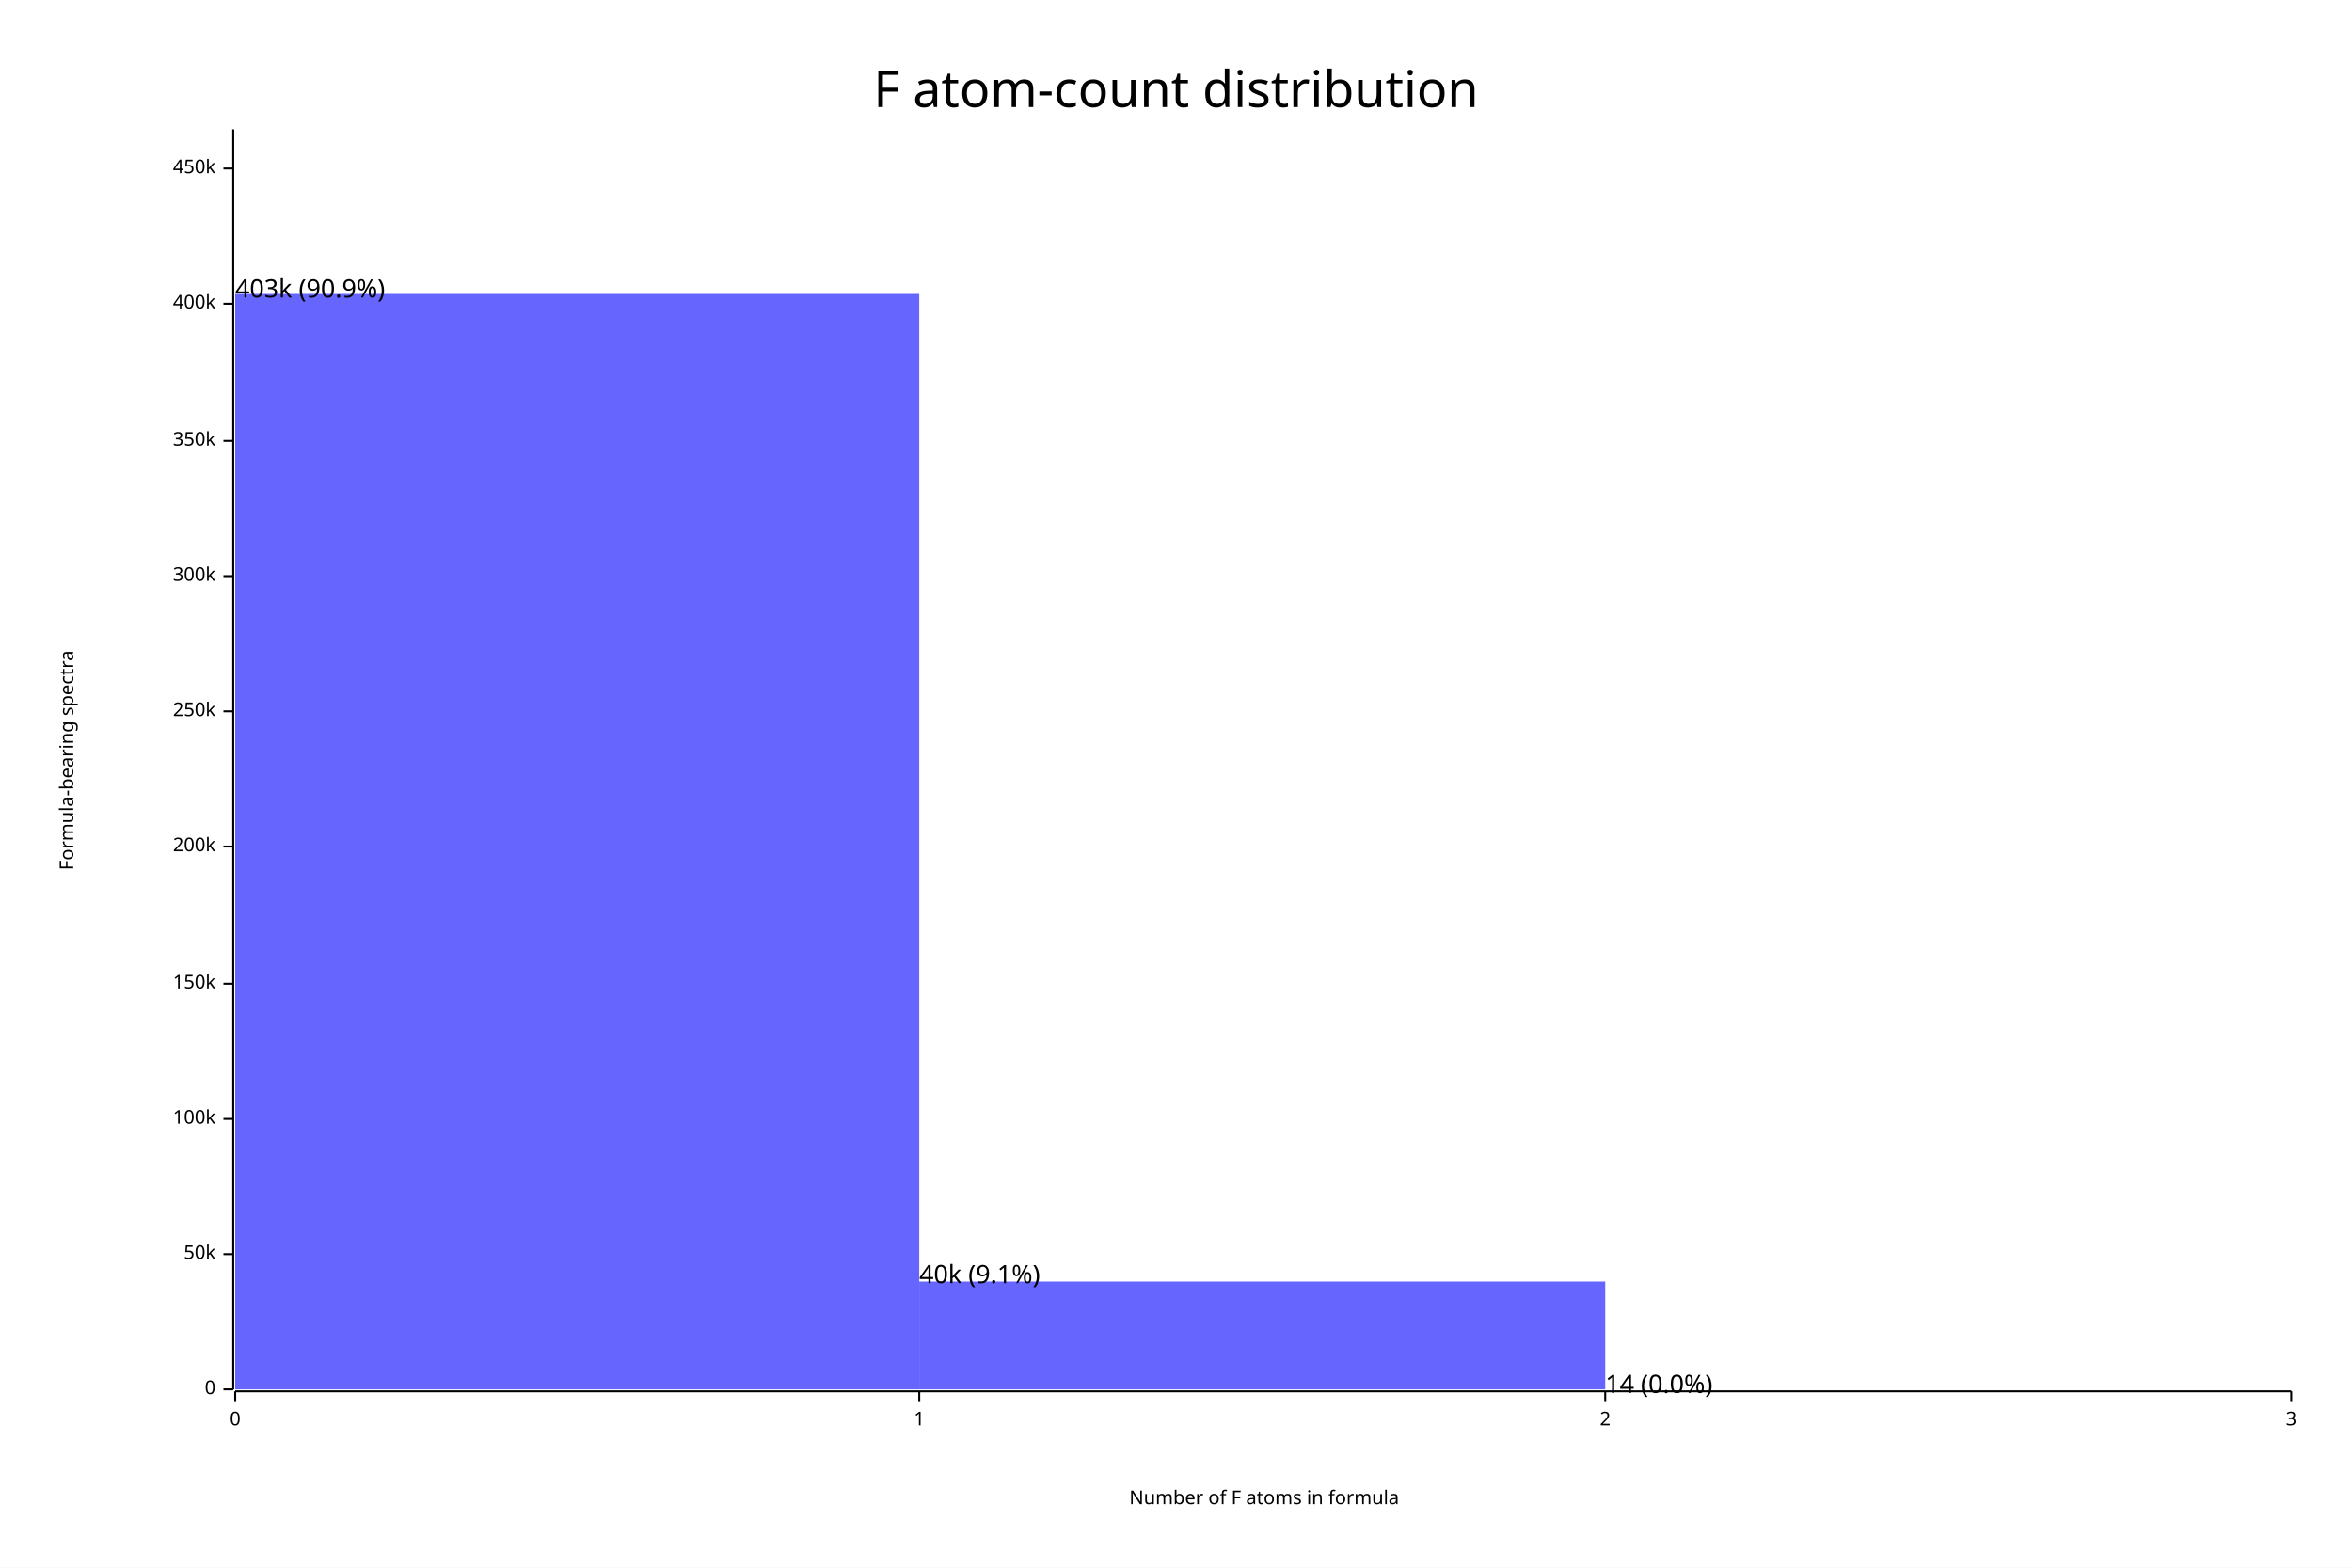
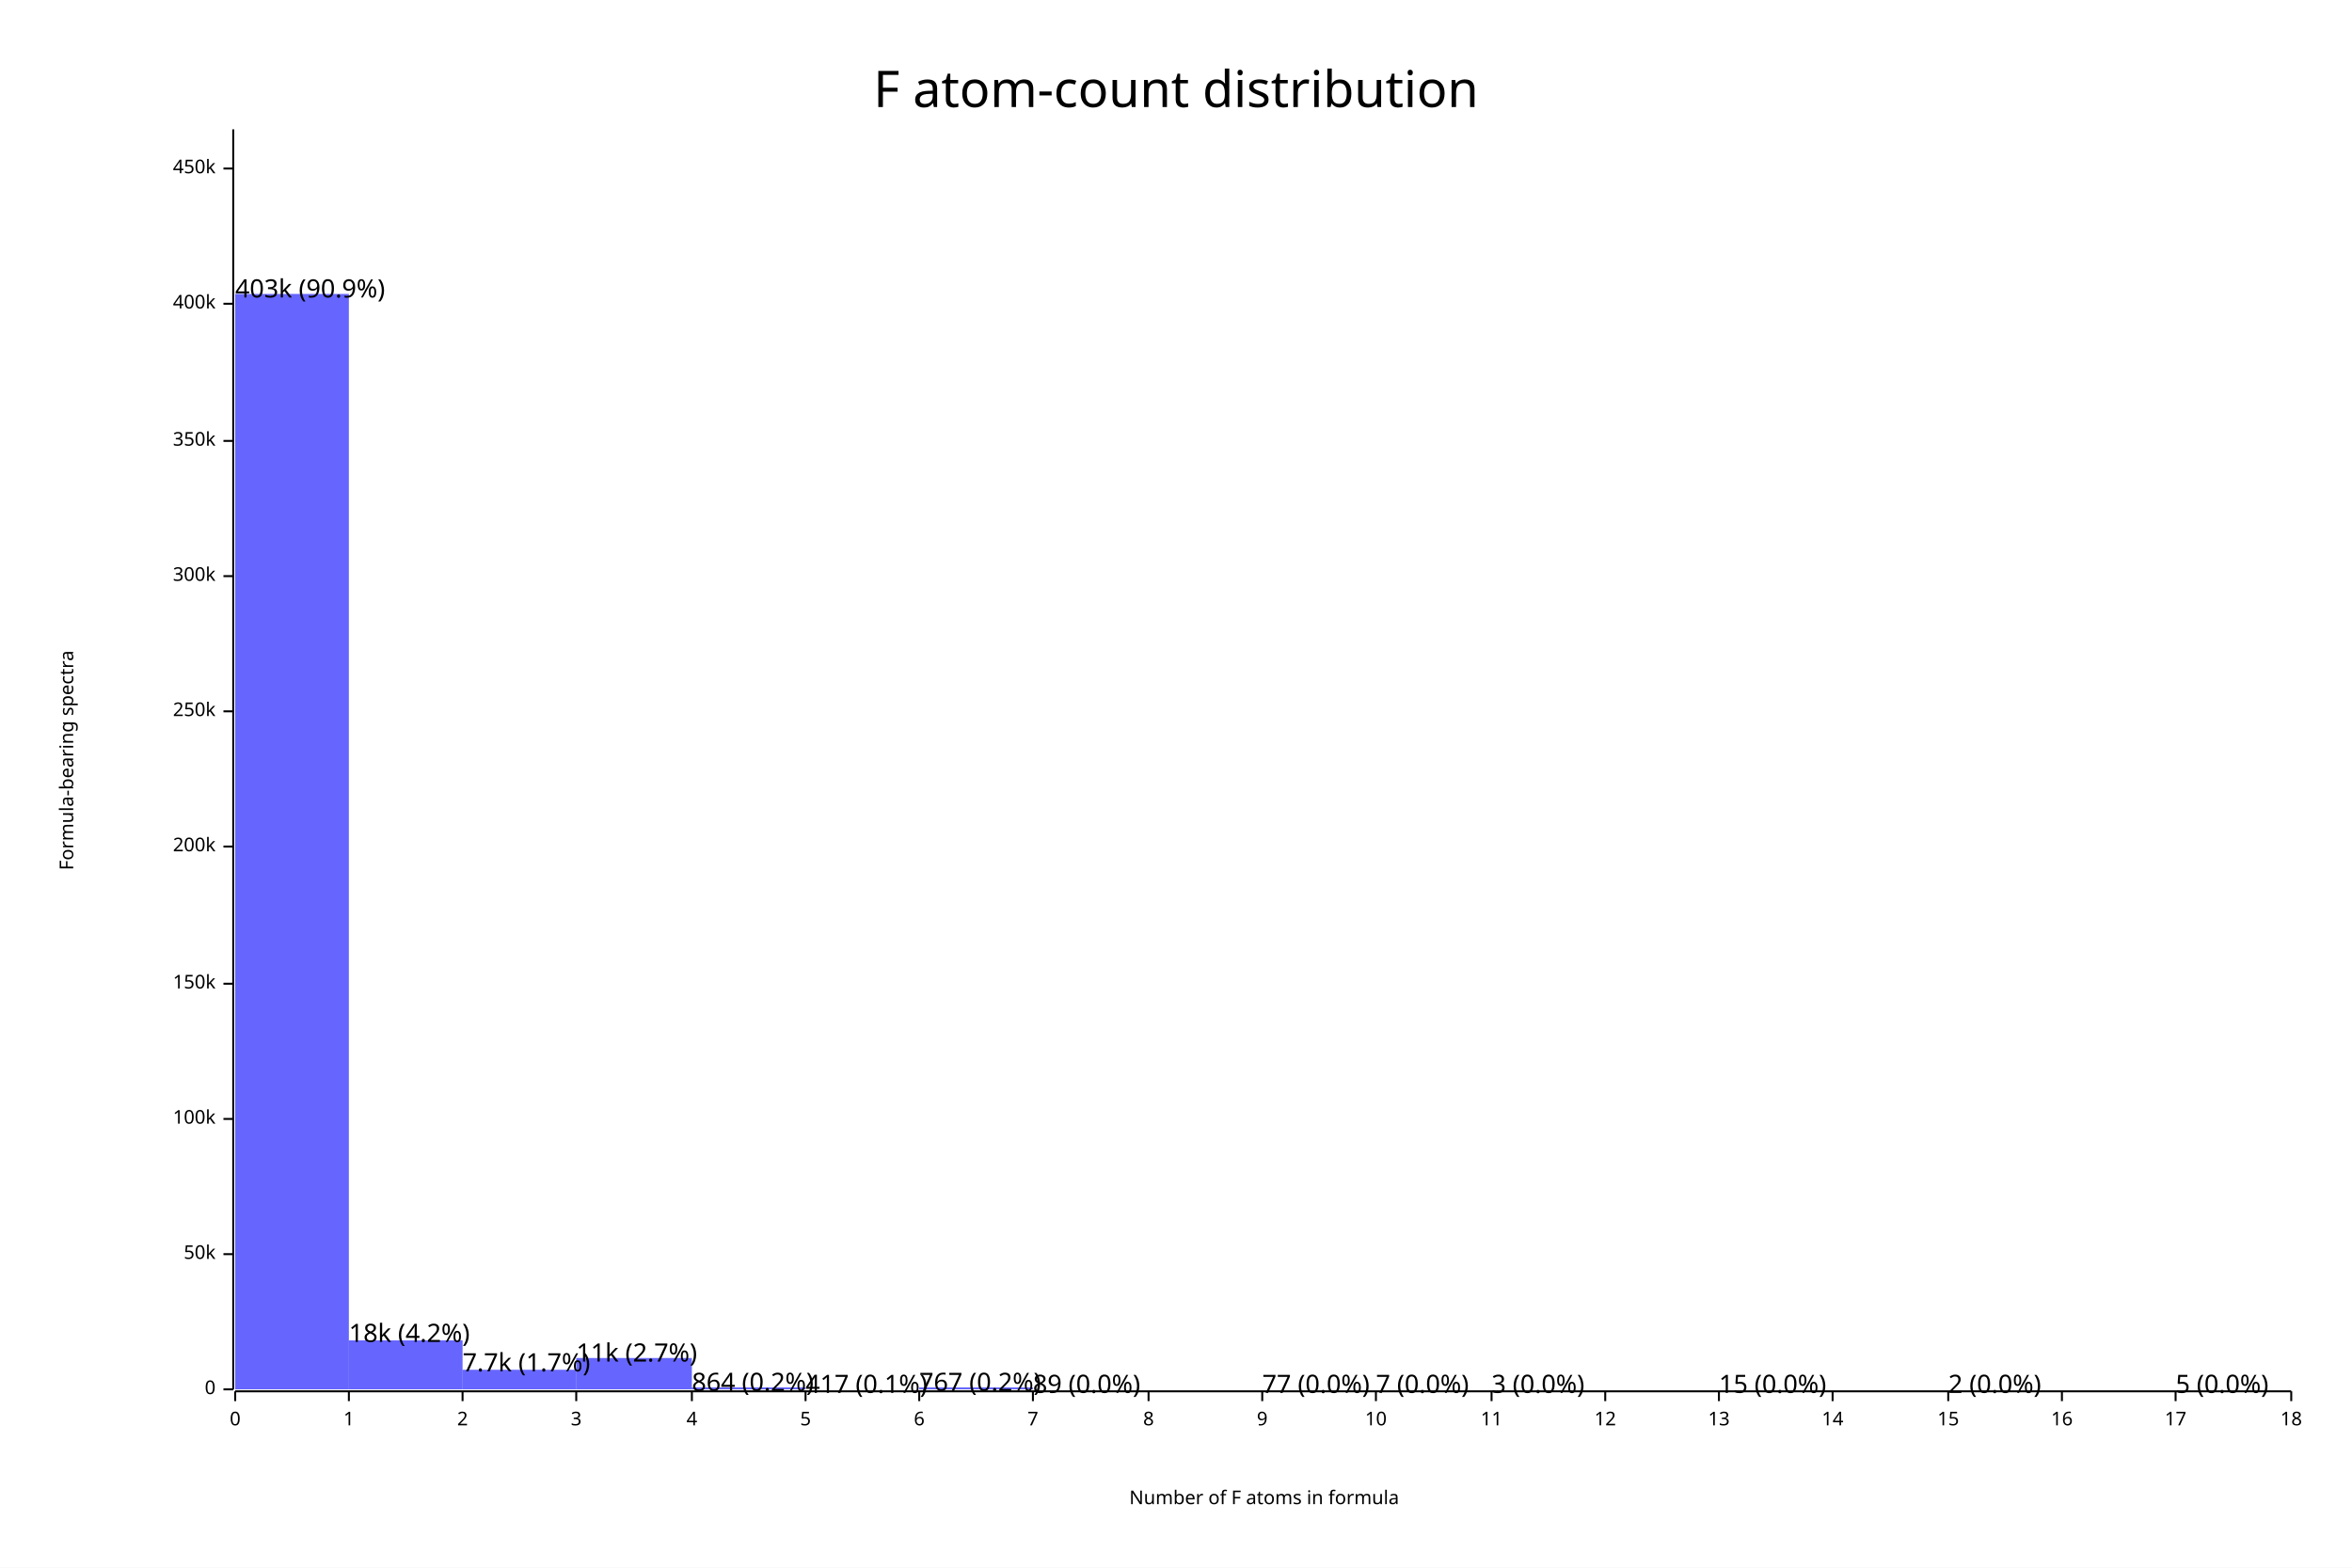
<svg xmlns="http://www.w3.org/2000/svg" width="1200" height="800" viewBox="0 0 1200 800">
  <rect x="0" y="0" width="1200" height="800" opacity="1" fill="#FFFFFF" stroke="none" />
  <text x="600" y="35" dy="0.76em" text-anchor="middle" font-family="sans-serif" font-size="25.806" opacity="1" fill="#000000">
F atom-count distribution
</text>
  <text x="30" y="388" dy="0.76em" text-anchor="middle" font-family="sans-serif" font-size="9.677" opacity="1" fill="#000000" transform="rotate(270, 30, 388)">
Formula-bearing spectra
</text>
  <text x="645" y="770" dy="-0.5ex" text-anchor="middle" font-family="sans-serif" font-size="9.677" opacity="1" fill="#000000">
Number of F atoms in formula
</text>
  <polyline fill="none" opacity="1" stroke="#000000" stroke-width="1" points="119,66 119,709 " />
  <text x="110" y="709" dy="0.5ex" text-anchor="end" font-family="sans-serif" font-size="9.677" opacity="1" fill="#000000">
0
</text>
  <polyline fill="none" opacity="1" stroke="#000000" stroke-width="1" points="114,709 119,709 " />
  <text x="110" y="640" dy="0.5ex" text-anchor="end" font-family="sans-serif" font-size="9.677" opacity="1" fill="#000000">
50k
</text>
  <polyline fill="none" opacity="1" stroke="#000000" stroke-width="1" points="114,640 119,640 " />
  <text x="110" y="571" dy="0.5ex" text-anchor="end" font-family="sans-serif" font-size="9.677" opacity="1" fill="#000000">
100k
</text>
  <polyline fill="none" opacity="1" stroke="#000000" stroke-width="1" points="114,571 119,571 " />
  <text x="110" y="502" dy="0.5ex" text-anchor="end" font-family="sans-serif" font-size="9.677" opacity="1" fill="#000000">
150k
</text>
  <polyline fill="none" opacity="1" stroke="#000000" stroke-width="1" points="114,502 119,502 " />
  <text x="110" y="432" dy="0.5ex" text-anchor="end" font-family="sans-serif" font-size="9.677" opacity="1" fill="#000000">
200k
</text>
  <polyline fill="none" opacity="1" stroke="#000000" stroke-width="1" points="114,432 119,432 " />
  <text x="110" y="363" dy="0.5ex" text-anchor="end" font-family="sans-serif" font-size="9.677" opacity="1" fill="#000000">
250k
</text>
  <polyline fill="none" opacity="1" stroke="#000000" stroke-width="1" points="114,363 119,363 " />
  <text x="110" y="294" dy="0.5ex" text-anchor="end" font-family="sans-serif" font-size="9.677" opacity="1" fill="#000000">
300k
</text>
  <polyline fill="none" opacity="1" stroke="#000000" stroke-width="1" points="114,294 119,294 " />
  <text x="110" y="225" dy="0.5ex" text-anchor="end" font-family="sans-serif" font-size="9.677" opacity="1" fill="#000000">
350k
</text>
  <polyline fill="none" opacity="1" stroke="#000000" stroke-width="1" points="114,225 119,225 " />
  <text x="110" y="155" dy="0.5ex" text-anchor="end" font-family="sans-serif" font-size="9.677" opacity="1" fill="#000000">
400k
</text>
  <polyline fill="none" opacity="1" stroke="#000000" stroke-width="1" points="114,155 119,155 " />
  <text x="110" y="86" dy="0.5ex" text-anchor="end" font-family="sans-serif" font-size="9.677" opacity="1" fill="#000000">
450k
</text>
  <polyline fill="none" opacity="1" stroke="#000000" stroke-width="1" points="114,86 119,86 " />
  <polyline fill="none" opacity="1" stroke="#000000" stroke-width="1" points="120,710 1169,710 " />
  <text x="120" y="720" dy="0.76em" text-anchor="middle" font-family="sans-serif" font-size="9.677" opacity="1" fill="#000000">
0
</text>
  <polyline fill="none" opacity="1" stroke="#000000" stroke-width="1" points="120,710 120,715 " />
-   <text x="469" y="720" dy="0.76em" text-anchor="middle" font-family="sans-serif" font-size="9.677" opacity="1" fill="#000000">
+   <text x="178" y="720" dy="0.76em" text-anchor="middle" font-family="sans-serif" font-size="9.677" opacity="1" fill="#000000">
1
</text>
-   <polyline fill="none" opacity="1" stroke="#000000" stroke-width="1" points="469,710 469,715 " />
-   <text x="819" y="720" dy="0.76em" text-anchor="middle" font-family="sans-serif" font-size="9.677" opacity="1" fill="#000000">
+   <polyline fill="none" opacity="1" stroke="#000000" stroke-width="1" points="178,710 178,715 " />
+   <text x="236" y="720" dy="0.76em" text-anchor="middle" font-family="sans-serif" font-size="9.677" opacity="1" fill="#000000">
2
</text>
-   <polyline fill="none" opacity="1" stroke="#000000" stroke-width="1" points="819,710 819,715 " />
-   <text x="1169" y="720" dy="0.76em" text-anchor="middle" font-family="sans-serif" font-size="9.677" opacity="1" fill="#000000">
+   <polyline fill="none" opacity="1" stroke="#000000" stroke-width="1" points="236,710 236,715 " />
+   <text x="294" y="720" dy="0.76em" text-anchor="middle" font-family="sans-serif" font-size="9.677" opacity="1" fill="#000000">
3
</text>
+   <polyline fill="none" opacity="1" stroke="#000000" stroke-width="1" points="294,710 294,715 " />
+   <text x="353" y="720" dy="0.76em" text-anchor="middle" font-family="sans-serif" font-size="9.677" opacity="1" fill="#000000">
+ 4
+ </text>
+   <polyline fill="none" opacity="1" stroke="#000000" stroke-width="1" points="353,710 353,715 " />
+   <text x="411" y="720" dy="0.76em" text-anchor="middle" font-family="sans-serif" font-size="9.677" opacity="1" fill="#000000">
+ 5
+ </text>
+   <polyline fill="none" opacity="1" stroke="#000000" stroke-width="1" points="411,710 411,715 " />
+   <text x="469" y="720" dy="0.76em" text-anchor="middle" font-family="sans-serif" font-size="9.677" opacity="1" fill="#000000">
+ 6
+ </text>
+   <polyline fill="none" opacity="1" stroke="#000000" stroke-width="1" points="469,710 469,715 " />
+   <text x="527" y="720" dy="0.76em" text-anchor="middle" font-family="sans-serif" font-size="9.677" opacity="1" fill="#000000">
+ 7
+ </text>
+   <polyline fill="none" opacity="1" stroke="#000000" stroke-width="1" points="527,710 527,715 " />
+   <text x="586" y="720" dy="0.76em" text-anchor="middle" font-family="sans-serif" font-size="9.677" opacity="1" fill="#000000">
+ 8
+ </text>
+   <polyline fill="none" opacity="1" stroke="#000000" stroke-width="1" points="586,710 586,715 " />
+   <text x="644" y="720" dy="0.76em" text-anchor="middle" font-family="sans-serif" font-size="9.677" opacity="1" fill="#000000">
+ 9
+ </text>
+   <polyline fill="none" opacity="1" stroke="#000000" stroke-width="1" points="644,710 644,715 " />
+   <text x="702" y="720" dy="0.76em" text-anchor="middle" font-family="sans-serif" font-size="9.677" opacity="1" fill="#000000">
+ 10
+ </text>
+   <polyline fill="none" opacity="1" stroke="#000000" stroke-width="1" points="702,710 702,715 " />
+   <text x="761" y="720" dy="0.76em" text-anchor="middle" font-family="sans-serif" font-size="9.677" opacity="1" fill="#000000">
+ 11
+ </text>
+   <polyline fill="none" opacity="1" stroke="#000000" stroke-width="1" points="761,710 761,715 " />
+   <text x="819" y="720" dy="0.76em" text-anchor="middle" font-family="sans-serif" font-size="9.677" opacity="1" fill="#000000">
+ 12
+ </text>
+   <polyline fill="none" opacity="1" stroke="#000000" stroke-width="1" points="819,710 819,715 " />
+   <text x="877" y="720" dy="0.76em" text-anchor="middle" font-family="sans-serif" font-size="9.677" opacity="1" fill="#000000">
+ 13
+ </text>
+   <polyline fill="none" opacity="1" stroke="#000000" stroke-width="1" points="877,710 877,715 " />
+   <text x="935" y="720" dy="0.76em" text-anchor="middle" font-family="sans-serif" font-size="9.677" opacity="1" fill="#000000">
+ 14
+ </text>
+   <polyline fill="none" opacity="1" stroke="#000000" stroke-width="1" points="935,710 935,715 " />
+   <text x="994" y="720" dy="0.76em" text-anchor="middle" font-family="sans-serif" font-size="9.677" opacity="1" fill="#000000">
+ 15
+ </text>
+   <polyline fill="none" opacity="1" stroke="#000000" stroke-width="1" points="994,710 994,715 " />
+   <text x="1052" y="720" dy="0.76em" text-anchor="middle" font-family="sans-serif" font-size="9.677" opacity="1" fill="#000000">
+ 16
+ </text>
+   <polyline fill="none" opacity="1" stroke="#000000" stroke-width="1" points="1052,710 1052,715 " />
+   <text x="1110" y="720" dy="0.76em" text-anchor="middle" font-family="sans-serif" font-size="9.677" opacity="1" fill="#000000">
+ 17
+ </text>
+   <polyline fill="none" opacity="1" stroke="#000000" stroke-width="1" points="1110,710 1110,715 " />
+   <text x="1169" y="720" dy="0.76em" text-anchor="middle" font-family="sans-serif" font-size="9.677" opacity="1" fill="#000000">
+ 18
+ </text>
  <polyline fill="none" opacity="1" stroke="#000000" stroke-width="1" points="1169,710 1169,715 " />
-   <rect x="120" y="150" width="349" height="559" opacity="0.6" fill="#0000FF" stroke="none" />
-   <rect x="469" y="654" width="350" height="55" opacity="0.6" fill="#0000FF" stroke="none" />
-   <rect x="819" y="709" width="350" height="0" opacity="0.6" fill="#0000FF" stroke="none" />
+   <rect x="120" y="150" width="58" height="559" opacity="0.6" fill="#0000FF" stroke="none" />
+   <rect x="178" y="684" width="58" height="25" opacity="0.6" fill="#0000FF" stroke="none" />
+   <rect x="236" y="699" width="58" height="10" opacity="0.6" fill="#0000FF" stroke="none" />
+   <rect x="294" y="693" width="59" height="16" opacity="0.6" fill="#0000FF" stroke="none" />
+   <rect x="353" y="708" width="58" height="1" opacity="0.6" fill="#0000FF" stroke="none" />
+   <rect x="411" y="709" width="58" height="0" opacity="0.6" fill="#0000FF" stroke="none" />
+   <rect x="469" y="708" width="58" height="1" opacity="0.6" fill="#0000FF" stroke="none" />
+   <rect x="527" y="709" width="59" height="0" opacity="0.6" fill="#0000FF" stroke="none" />
+   <rect x="644" y="709" width="58" height="0" opacity="0.6" fill="#0000FF" stroke="none" />
+   <rect x="702" y="709" width="59" height="0" opacity="0.6" fill="#0000FF" stroke="none" />
+   <rect x="761" y="709" width="58" height="0" opacity="0.6" fill="#0000FF" stroke="none" />
+   <rect x="877" y="709" width="58" height="0" opacity="0.6" fill="#0000FF" stroke="none" />
+   <rect x="994" y="709" width="58" height="0" opacity="0.6" fill="#0000FF" stroke="none" />
+   <rect x="1110" y="709" width="59" height="0" opacity="0.6" fill="#0000FF" stroke="none" />
  <text x="120" y="142" dy="0.76em" text-anchor="start" font-family="sans-serif" font-size="12.903" opacity="1" fill="#000000">
403k (90.9%)
</text>
-   <text x="469" y="645" dy="0.76em" text-anchor="start" font-family="sans-serif" font-size="12.903" opacity="1" fill="#000000">
- 40k (9.1%)
+   <text x="178" y="675" dy="0.76em" text-anchor="start" font-family="sans-serif" font-size="12.903" opacity="1" fill="#000000">
+ 18k (4.2%)
</text>
-   <text x="819" y="701" dy="0.76em" text-anchor="start" font-family="sans-serif" font-size="12.903" opacity="1" fill="#000000">
- 14 (0.0%)
+   <text x="236" y="690" dy="0.76em" text-anchor="start" font-family="sans-serif" font-size="12.903" opacity="1" fill="#000000">
+ 7.7k (1.7%)
+ </text>
+   <text x="294" y="685" dy="0.76em" text-anchor="start" font-family="sans-serif" font-size="12.903" opacity="1" fill="#000000">
+ 11k (2.7%)
+ </text>
+   <text x="353" y="700" dy="0.76em" text-anchor="start" font-family="sans-serif" font-size="12.903" opacity="1" fill="#000000">
+ 864 (0.2%)
+ </text>
+   <text x="411" y="701" dy="0.76em" text-anchor="start" font-family="sans-serif" font-size="12.903" opacity="1" fill="#000000">
+ 417 (0.1%)
+ </text>
+   <text x="469" y="700" dy="0.76em" text-anchor="start" font-family="sans-serif" font-size="12.903" opacity="1" fill="#000000">
+ 767 (0.2%)
+ </text>
+   <text x="527" y="701" dy="0.76em" text-anchor="start" font-family="sans-serif" font-size="12.903" opacity="1" fill="#000000">
+ 89 (0.0%)
+ </text>
+   <text x="644" y="701" dy="0.76em" text-anchor="start" font-family="sans-serif" font-size="12.903" opacity="1" fill="#000000">
+ 77 (0.0%)
+ </text>
+   <text x="702" y="701" dy="0.76em" text-anchor="start" font-family="sans-serif" font-size="12.903" opacity="1" fill="#000000">
+ 7 (0.0%)
+ </text>
+   <text x="761" y="701" dy="0.76em" text-anchor="start" font-family="sans-serif" font-size="12.903" opacity="1" fill="#000000">
+ 3 (0.0%)
+ </text>
+   <text x="877" y="701" dy="0.76em" text-anchor="start" font-family="sans-serif" font-size="12.903" opacity="1" fill="#000000">
+ 15 (0.0%)
+ </text>
+   <text x="994" y="701" dy="0.76em" text-anchor="start" font-family="sans-serif" font-size="12.903" opacity="1" fill="#000000">
+ 2 (0.0%)
+ </text>
+   <text x="1110" y="701" dy="0.76em" text-anchor="start" font-family="sans-serif" font-size="12.903" opacity="1" fill="#000000">
+ 5 (0.0%)
</text>
</svg>
